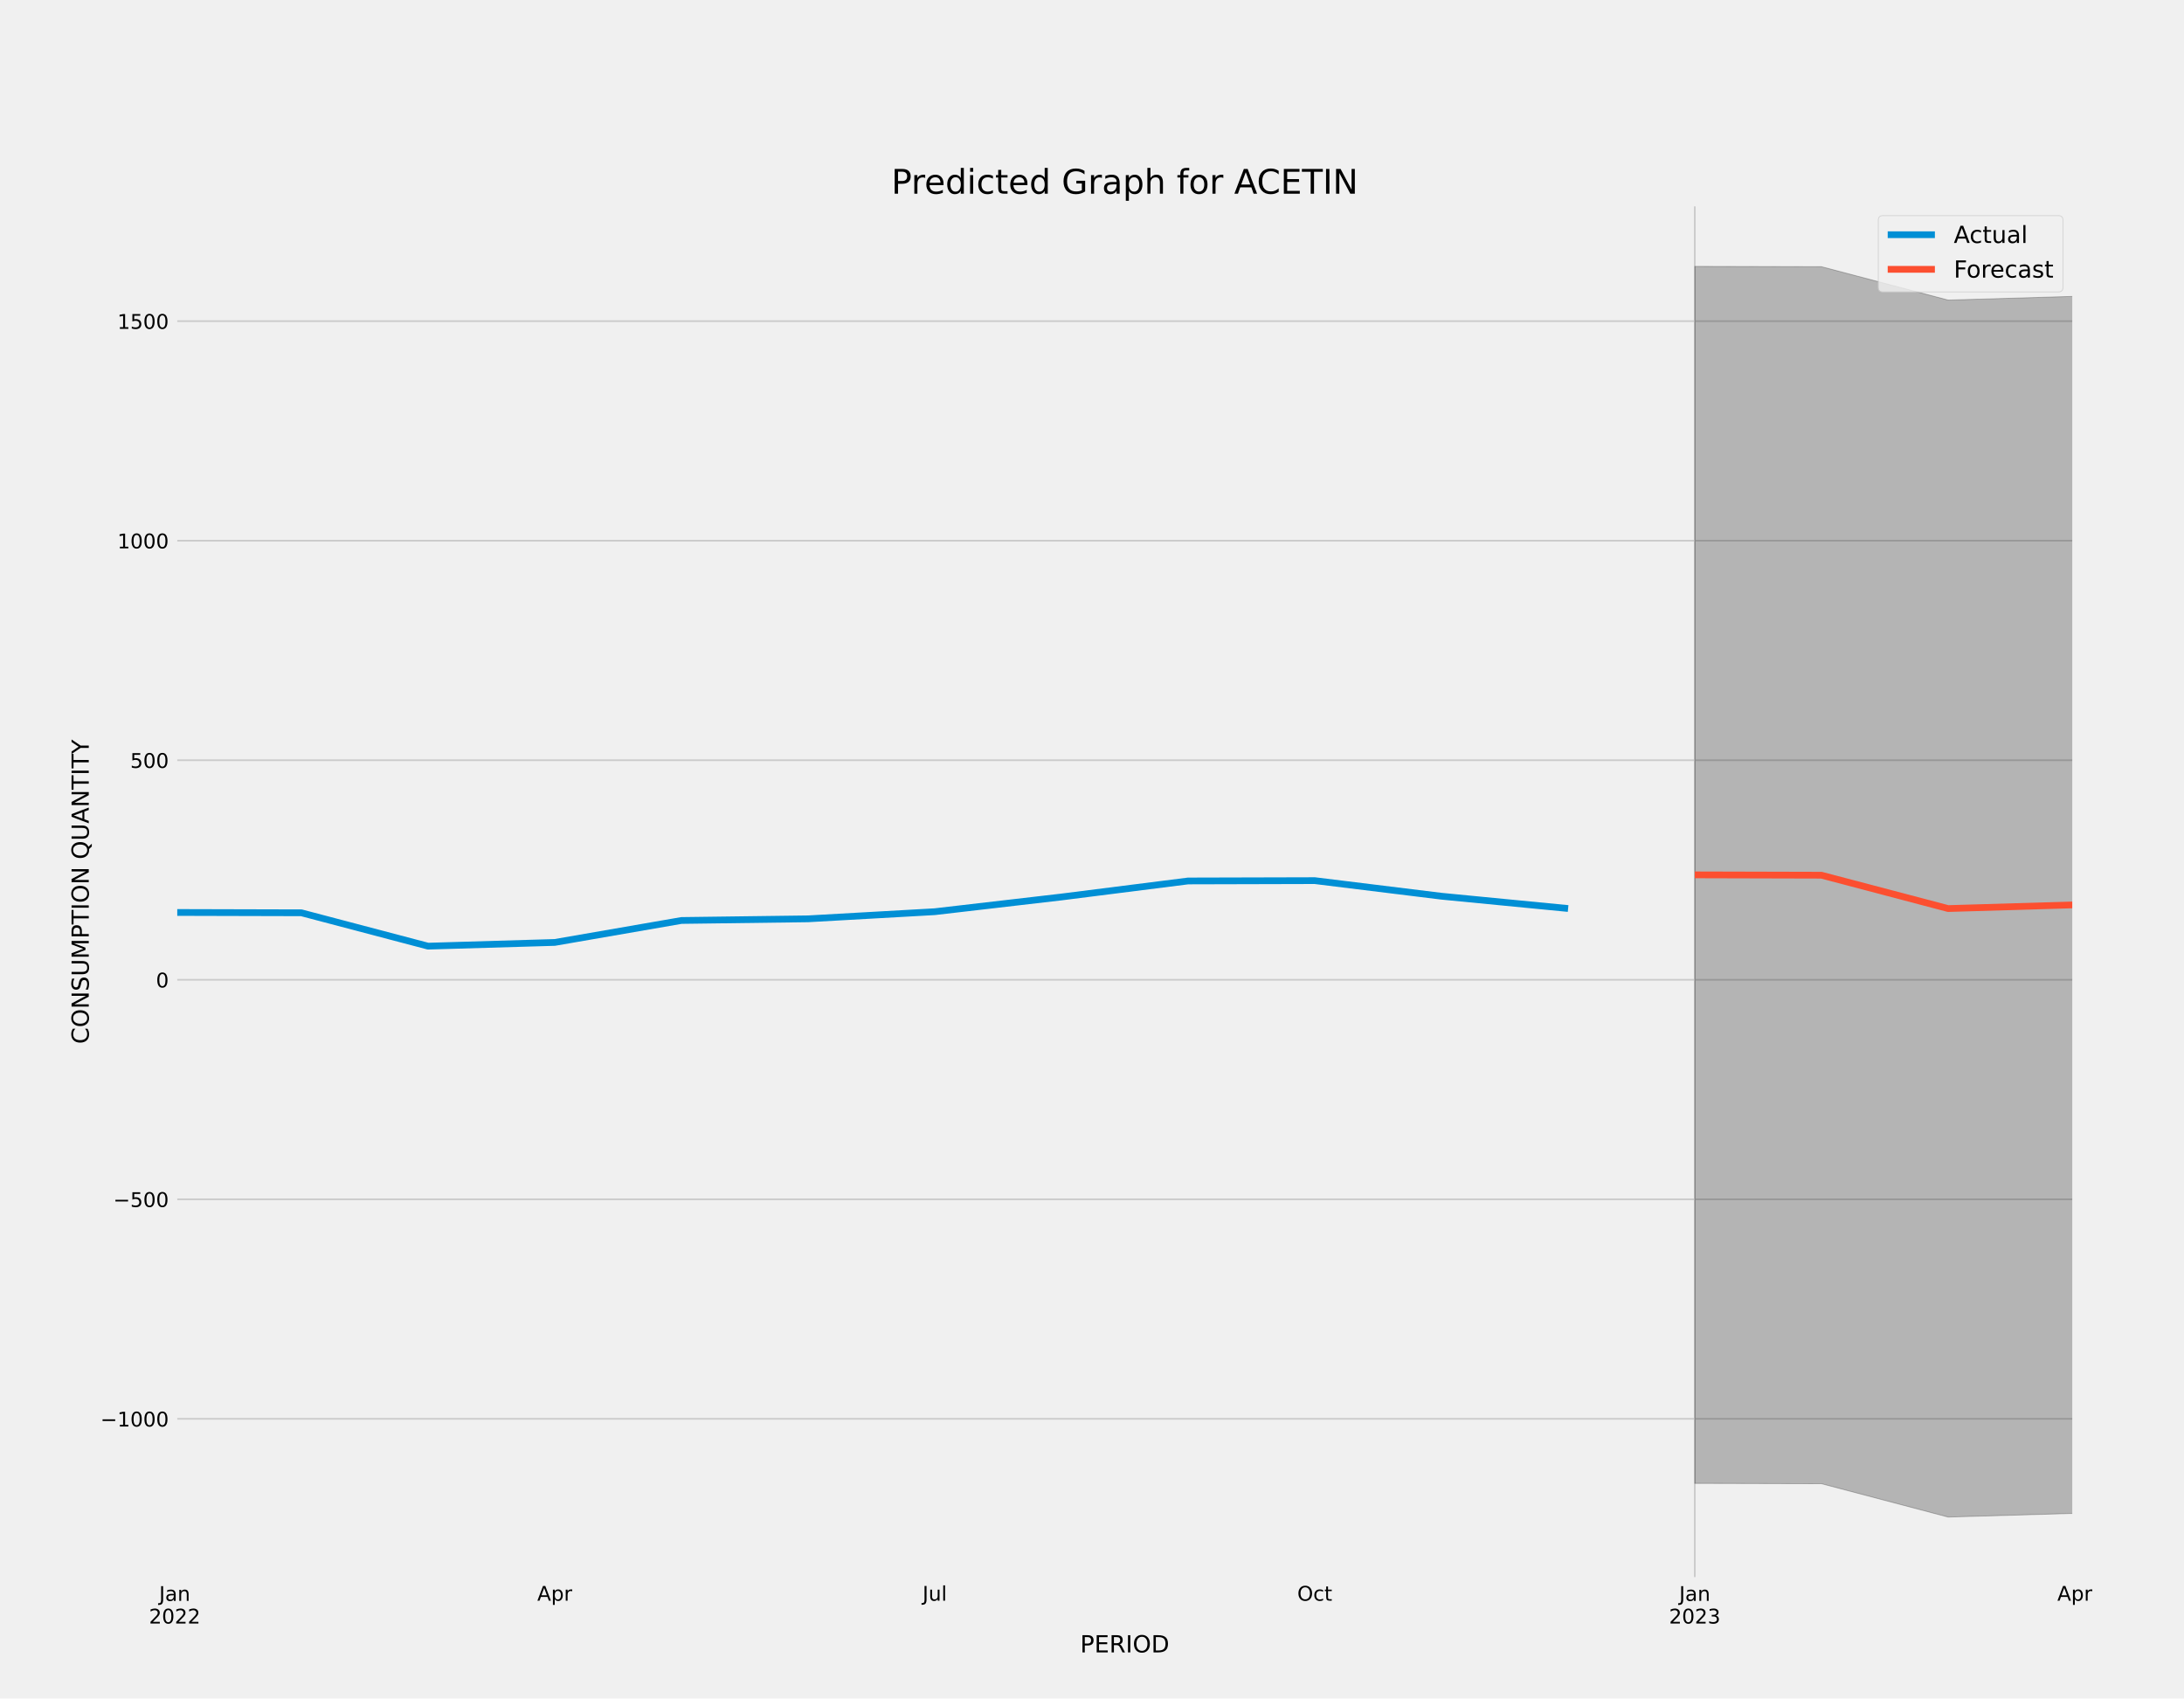
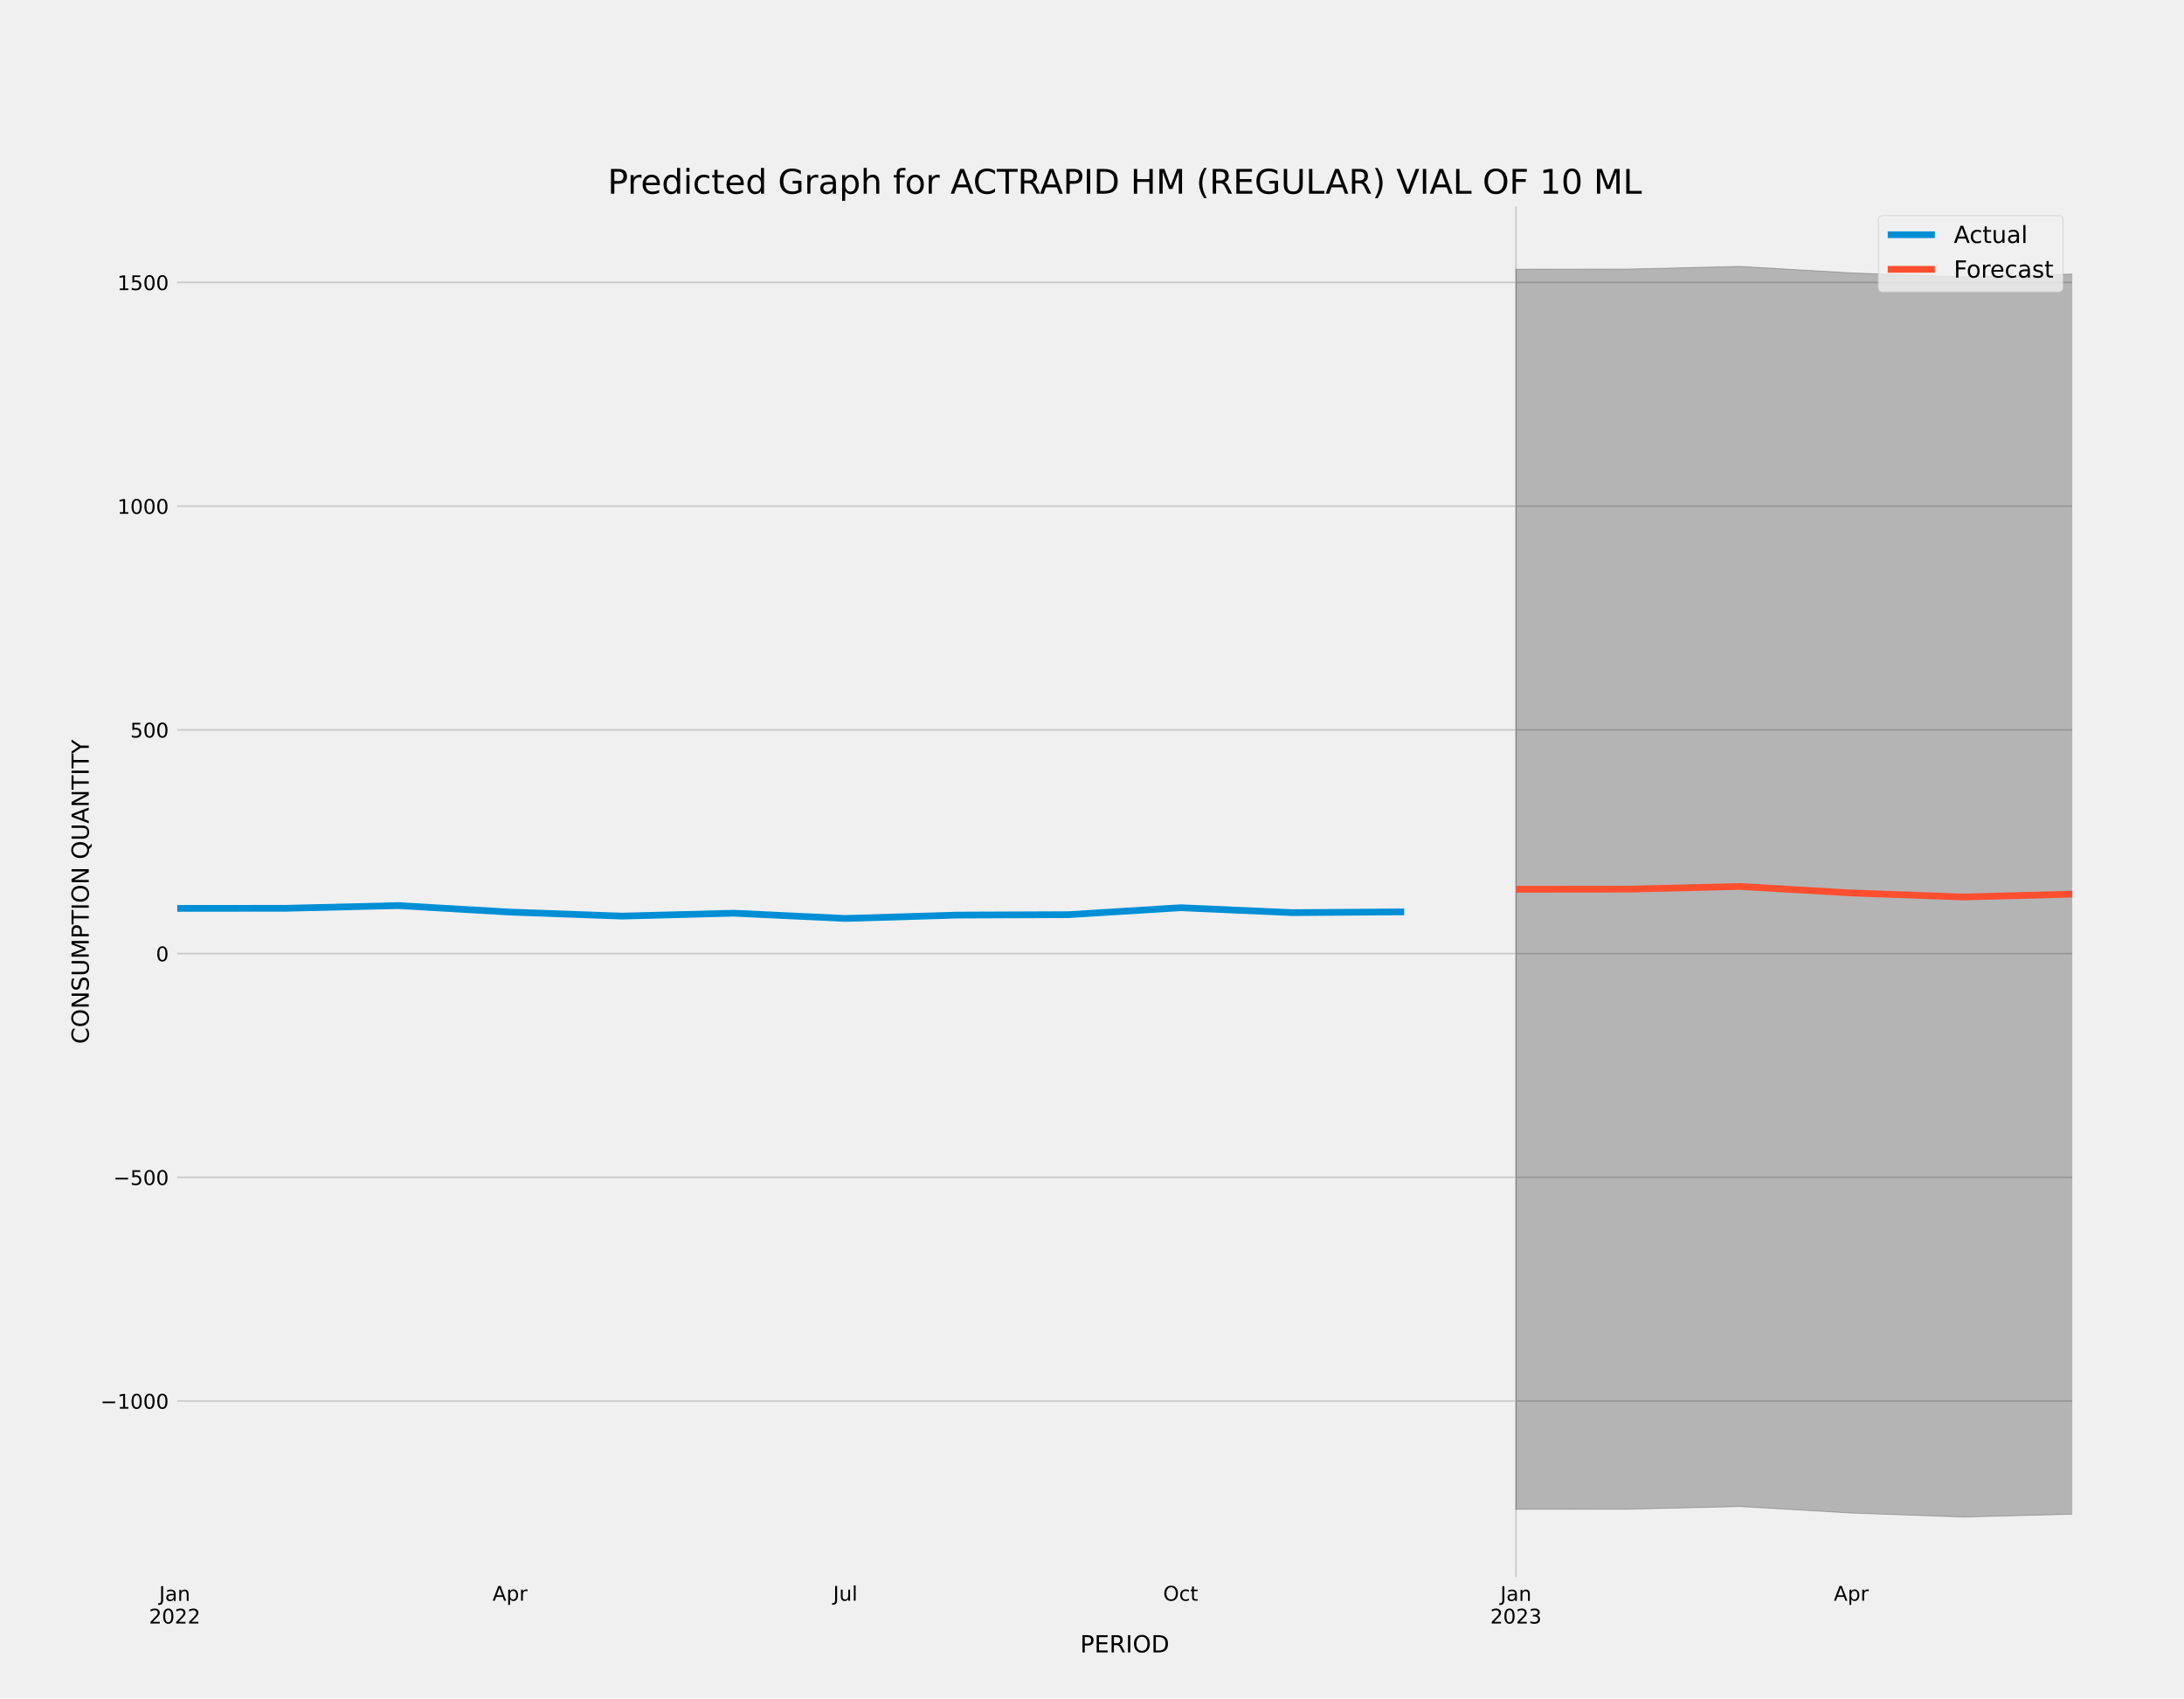
<svg xmlns="http://www.w3.org/2000/svg" xmlns:xlink="http://www.w3.org/1999/xlink" width="1296pt" height="1008pt" viewBox="0 0 1296 1008" version="1.1">
  <defs>
    <style type="text/css">*{stroke-linejoin: round; stroke-linecap: butt}</style>
  </defs>
  <g id="figure_1">
    <g id="patch_1">
      <path d="M 0 1008  L 1296 1008  L 1296 0  L 0 0  z " style="fill: #f0f0f0" />
    </g>
    <g id="axes_1">
      <g id="patch_2">
        <path d="M 103.68 937.44  L 1231.2 937.44  L 1231.2 120.96  L 103.68 120.96  z " style="fill: #f0f0f0" />
      </g>
      <g id="matplotlib.axis_1">
        <g id="xtick_1">
          <g id="line2d_1">
-             <path d="M 103.68 937.44  L 103.68 120.96  " clip-path="url(#p66e21b790c)" style="fill: none; stroke: #cbcbcb" />
+             <path d="M 103.68 937.44  L 103.68 120.96  " clip-path="url(#p075fcbd11f)" style="fill: none; stroke: #cbcbcb" />
          </g>
          <g id="line2d_2" />
          <g id="text_1">
            <g transform="translate(94.43063 950.0581) scale(0.12 -0.12)">
              <defs>
                <path id="DejaVuSans-4a" d="M 628 4666  L 1259 4666  L 1259 325  Q 1259 -519 939 -900  Q 619 -1281 -91 -1281  L -331 -1281  L -331 -750  L -134 -750  Q 284 -750 456 -515  Q 628 -281 628 325  L 628 4666  z " transform="scale(0.015625)" />
                <path id="DejaVuSans-61" d="M 2194 1759  Q 1497 1759 1228 1600  Q 959 1441 959 1056  Q 959 750 1161 570  Q 1363 391 1709 391  Q 2188 391 2477 730  Q 2766 1069 2766 1631  L 2766 1759  L 2194 1759  z M 3341 1997  L 3341 0  L 2766 0  L 2766 531  Q 2569 213 2275 61  Q 1981 -91 1556 -91  Q 1019 -91 701 211  Q 384 513 384 1019  Q 384 1609 779 1909  Q 1175 2209 1959 2209  L 2766 2209  L 2766 2266  Q 2766 2663 2505 2880  Q 2244 3097 1772 3097  Q 1472 3097 1187 3025  Q 903 2953 641 2809  L 641 3341  Q 956 3463 1253 3523  Q 1550 3584 1831 3584  Q 2591 3584 2966 3190  Q 3341 2797 3341 1997  z " transform="scale(0.015625)" />
                <path id="DejaVuSans-6e" d="M 3513 2113  L 3513 0  L 2938 0  L 2938 2094  Q 2938 2591 2744 2837  Q 2550 3084 2163 3084  Q 1697 3084 1428 2787  Q 1159 2491 1159 1978  L 1159 0  L 581 0  L 581 3500  L 1159 3500  L 1159 2956  Q 1366 3272 1645 3428  Q 1925 3584 2291 3584  Q 2894 3584 3203 3211  Q 3513 2838 3513 2113  z " transform="scale(0.015625)" />
              </defs>
              <use xlink:href="#DejaVuSans-4a" />
              <use xlink:href="#DejaVuSans-61" x="29.492" />
              <use xlink:href="#DejaVuSans-6e" x="90.771" />
            </g>
            <g transform="translate(88.41 963.4955) scale(0.12 -0.12)">
              <defs>
                <path id="DejaVuSans-32" d="M 1228 531  L 3431 531  L 3431 0  L 469 0  L 469 531  Q 828 903 1448 1529  Q 2069 2156 2228 2338  Q 2531 2678 2651 2914  Q 2772 3150 2772 3378  Q 2772 3750 2511 3984  Q 2250 4219 1831 4219  Q 1534 4219 1204 4116  Q 875 4013 500 3803  L 500 4441  Q 881 4594 1212 4672  Q 1544 4750 1819 4750  Q 2544 4750 2975 4387  Q 3406 4025 3406 3419  Q 3406 3131 3298 2873  Q 3191 2616 2906 2266  Q 2828 2175 2409 1742  Q 1991 1309 1228 531  z " transform="scale(0.015625)" />
                <path id="DejaVuSans-30" d="M 2034 4250  Q 1547 4250 1301 3770  Q 1056 3291 1056 2328  Q 1056 1369 1301 889  Q 1547 409 2034 409  Q 2525 409 2770 889  Q 3016 1369 3016 2328  Q 3016 3291 2770 3770  Q 2525 4250 2034 4250  z M 2034 4750  Q 2819 4750 3233 4129  Q 3647 3509 3647 2328  Q 3647 1150 3233 529  Q 2819 -91 2034 -91  Q 1250 -91 836 529  Q 422 1150 422 2328  Q 422 3509 836 4129  Q 1250 4750 2034 4750  z " transform="scale(0.015625)" />
              </defs>
              <use xlink:href="#DejaVuSans-32" />
              <use xlink:href="#DejaVuSans-30" x="63.623" />
              <use xlink:href="#DejaVuSans-32" x="127.246" />
              <use xlink:href="#DejaVuSans-32" x="190.869" />
            </g>
          </g>
        </g>
        <g id="xtick_2">
          <g id="line2d_3">
-             <path d="M 1005.696 937.44  L 1005.696 120.96  " clip-path="url(#p66e21b790c)" style="fill: none; stroke: #cbcbcb" />
+             <path d="M 899.576 937.44  L 899.576 120.96  " clip-path="url(#p075fcbd11f)" style="fill: none; stroke: #cbcbcb" />
          </g>
          <g id="line2d_4" />
          <g id="text_2">
-             <g transform="translate(996.4466 950.0581) scale(0.12 -0.12)">
+             <g transform="translate(890.3271 950.0581) scale(0.12 -0.12)">
              <use xlink:href="#DejaVuSans-4a" />
              <use xlink:href="#DejaVuSans-61" x="29.492" />
              <use xlink:href="#DejaVuSans-6e" x="90.771" />
            </g>
-             <g transform="translate(990.426 963.4955) scale(0.12 -0.12)">
+             <g transform="translate(884.3065 963.4955) scale(0.12 -0.12)">
              <defs>
                <path id="DejaVuSans-33" d="M 2597 2516  Q 3050 2419 3304 2112  Q 3559 1806 3559 1356  Q 3559 666 3084 287  Q 2609 -91 1734 -91  Q 1441 -91 1130 -33  Q 819 25 488 141  L 488 750  Q 750 597 1062 519  Q 1375 441 1716 441  Q 2309 441 2620 675  Q 2931 909 2931 1356  Q 2931 1769 2642 2001  Q 2353 2234 1838 2234  L 1294 2234  L 1294 2753  L 1863 2753  Q 2328 2753 2575 2939  Q 2822 3125 2822 3475  Q 2822 3834 2567 4026  Q 2313 4219 1838 4219  Q 1578 4219 1281 4162  Q 984 4106 628 3988  L 628 4550  Q 988 4650 1302 4700  Q 1616 4750 1894 4750  Q 2613 4750 3031 4423  Q 3450 4097 3450 3541  Q 3450 3153 3228 2886  Q 3006 2619 2597 2516  z " transform="scale(0.015625)" />
              </defs>
              <use xlink:href="#DejaVuSans-32" />
              <use xlink:href="#DejaVuSans-30" x="63.623" />
              <use xlink:href="#DejaVuSans-32" x="127.246" />
              <use xlink:href="#DejaVuSans-33" x="190.869" />
            </g>
          </g>
        </g>
        <g id="xtick_3">
          <g id="line2d_5" />
        </g>
        <g id="xtick_4">
          <g id="line2d_6" />
        </g>
        <g id="xtick_5">
          <g id="line2d_7" />
          <g id="text_3">
-             <g transform="translate(318.804 949.9581) scale(0.12 -0.12)">
+             <g transform="translate(292.2741 949.9581) scale(0.12 -0.12)">
              <defs>
                <path id="DejaVuSans-41" d="M 2188 4044  L 1331 1722  L 3047 1722  L 2188 4044  z M 1831 4666  L 2547 4666  L 4325 0  L 3669 0  L 3244 1197  L 1141 1197  L 716 0  L 50 0  L 1831 4666  z " transform="scale(0.015625)" />
                <path id="DejaVuSans-70" d="M 1159 525  L 1159 -1331  L 581 -1331  L 581 3500  L 1159 3500  L 1159 2969  Q 1341 3281 1617 3432  Q 1894 3584 2278 3584  Q 2916 3584 3314 3078  Q 3713 2572 3713 1747  Q 3713 922 3314 415  Q 2916 -91 2278 -91  Q 1894 -91 1617 61  Q 1341 213 1159 525  z M 3116 1747  Q 3116 2381 2855 2742  Q 2594 3103 2138 3103  Q 1681 3103 1420 2742  Q 1159 2381 1159 1747  Q 1159 1113 1420 752  Q 1681 391 2138 391  Q 2594 391 2855 752  Q 3116 1113 3116 1747  z " transform="scale(0.015625)" />
                <path id="DejaVuSans-72" d="M 2631 2963  Q 2534 3019 2420 3045  Q 2306 3072 2169 3072  Q 1681 3072 1420 2755  Q 1159 2438 1159 1844  L 1159 0  L 581 0  L 581 3500  L 1159 3500  L 1159 2956  Q 1341 3275 1631 3429  Q 1922 3584 2338 3584  Q 2397 3584 2469 3576  Q 2541 3569 2628 3553  L 2631 2963  z " transform="scale(0.015625)" />
              </defs>
              <use xlink:href="#DejaVuSans-41" />
              <use xlink:href="#DejaVuSans-70" x="68.408" />
              <use xlink:href="#DejaVuSans-72" x="131.885" />
            </g>
          </g>
        </g>
        <g id="xtick_6">
          <g id="line2d_8" />
        </g>
        <g id="xtick_7">
          <g id="line2d_9" />
        </g>
        <g id="xtick_8">
          <g id="line2d_10" />
          <g id="text_4">
-             <g transform="translate(547.4486 949.9581) scale(0.12 -0.12)">
+             <g transform="translate(494.3889 949.9581) scale(0.12 -0.12)">
              <defs>
                <path id="DejaVuSans-75" d="M 544 1381  L 544 3500  L 1119 3500  L 1119 1403  Q 1119 906 1312 657  Q 1506 409 1894 409  Q 2359 409 2629 706  Q 2900 1003 2900 1516  L 2900 3500  L 3475 3500  L 3475 0  L 2900 0  L 2900 538  Q 2691 219 2414 64  Q 2138 -91 1772 -91  Q 1169 -91 856 284  Q 544 659 544 1381  z M 1991 3584  L 1991 3584  z " transform="scale(0.015625)" />
                <path id="DejaVuSans-6c" d="M 603 4863  L 1178 4863  L 1178 0  L 603 0  L 603 4863  z " transform="scale(0.015625)" />
              </defs>
              <use xlink:href="#DejaVuSans-4a" />
              <use xlink:href="#DejaVuSans-75" x="29.492" />
              <use xlink:href="#DejaVuSans-6c" x="92.871" />
            </g>
          </g>
        </g>
        <g id="xtick_9">
          <g id="line2d_11" />
        </g>
        <g id="xtick_10">
          <g id="line2d_12" />
        </g>
        <g id="xtick_11">
          <g id="line2d_13" />
          <g id="text_5">
-             <g transform="translate(769.8176 949.9581) scale(0.12 -0.12)">
+             <g transform="translate(690.228 949.9581) scale(0.12 -0.12)">
              <defs>
                <path id="DejaVuSans-4f" d="M 2522 4238  Q 1834 4238 1429 3725  Q 1025 3213 1025 2328  Q 1025 1447 1429 934  Q 1834 422 2522 422  Q 3209 422 3611 934  Q 4013 1447 4013 2328  Q 4013 3213 3611 3725  Q 3209 4238 2522 4238  z M 2522 4750  Q 3503 4750 4090 4092  Q 4678 3434 4678 2328  Q 4678 1225 4090 567  Q 3503 -91 2522 -91  Q 1538 -91 948 565  Q 359 1222 359 2328  Q 359 3434 948 4092  Q 1538 4750 2522 4750  z " transform="scale(0.015625)" />
                <path id="DejaVuSans-63" d="M 3122 3366  L 3122 2828  Q 2878 2963 2633 3030  Q 2388 3097 2138 3097  Q 1578 3097 1268 2742  Q 959 2388 959 1747  Q 959 1106 1268 751  Q 1578 397 2138 397  Q 2388 397 2633 464  Q 2878 531 3122 666  L 3122 134  Q 2881 22 2623 -34  Q 2366 -91 2075 -91  Q 1284 -91 818 406  Q 353 903 353 1747  Q 353 2603 823 3093  Q 1294 3584 2113 3584  Q 2378 3584 2631 3529  Q 2884 3475 3122 3366  z " transform="scale(0.015625)" />
                <path id="DejaVuSans-74" d="M 1172 4494  L 1172 3500  L 2356 3500  L 2356 3053  L 1172 3053  L 1172 1153  Q 1172 725 1289 603  Q 1406 481 1766 481  L 2356 481  L 2356 0  L 1766 0  Q 1100 0 847 248  Q 594 497 594 1153  L 594 3053  L 172 3053  L 172 3500  L 594 3500  L 594 4494  L 1172 4494  z " transform="scale(0.015625)" />
              </defs>
              <use xlink:href="#DejaVuSans-4f" />
              <use xlink:href="#DejaVuSans-63" x="78.711" />
              <use xlink:href="#DejaVuSans-74" x="133.691" />
            </g>
          </g>
        </g>
        <g id="xtick_12">
          <g id="line2d_14" />
        </g>
        <g id="xtick_13">
          <g id="line2d_15" />
        </g>
        <g id="xtick_14">
          <g id="line2d_16" />
        </g>
        <g id="xtick_15">
          <g id="line2d_17" />
        </g>
        <g id="xtick_16">
          <g id="line2d_18" />
          <g id="text_6">
-             <g transform="translate(1220.82 949.9581) scale(0.12 -0.12)">
+             <g transform="translate(1088.171 949.9581) scale(0.12 -0.12)">
              <use xlink:href="#DejaVuSans-41" />
              <use xlink:href="#DejaVuSans-70" x="68.408" />
              <use xlink:href="#DejaVuSans-72" x="131.885" />
            </g>
          </g>
+         </g>
+         <g id="xtick_17">
+           <g id="line2d_19" />
+         </g>
+         <g id="xtick_18">
+           <g id="line2d_20" />
        </g>
        <g id="text_7">
          <g transform="translate(640.9669 980.6289) scale(0.14 -0.14)">
            <defs>
              <path id="DejaVuSans-50" d="M 1259 4147  L 1259 2394  L 2053 2394  Q 2494 2394 2734 2622  Q 2975 2850 2975 3272  Q 2975 3691 2734 3919  Q 2494 4147 2053 4147  L 1259 4147  z M 628 4666  L 2053 4666  Q 2838 4666 3239 4311  Q 3641 3956 3641 3272  Q 3641 2581 3239 2228  Q 2838 1875 2053 1875  L 1259 1875  L 1259 0  L 628 0  L 628 4666  z " transform="scale(0.015625)" />
              <path id="DejaVuSans-45" d="M 628 4666  L 3578 4666  L 3578 4134  L 1259 4134  L 1259 2753  L 3481 2753  L 3481 2222  L 1259 2222  L 1259 531  L 3634 531  L 3634 0  L 628 0  L 628 4666  z " transform="scale(0.015625)" />
              <path id="DejaVuSans-52" d="M 2841 2188  Q 3044 2119 3236 1894  Q 3428 1669 3622 1275  L 4263 0  L 3584 0  L 2988 1197  Q 2756 1666 2539 1819  Q 2322 1972 1947 1972  L 1259 1972  L 1259 0  L 628 0  L 628 4666  L 2053 4666  Q 2853 4666 3247 4331  Q 3641 3997 3641 3322  Q 3641 2881 3436 2590  Q 3231 2300 2841 2188  z M 1259 4147  L 1259 2491  L 2053 2491  Q 2509 2491 2742 2702  Q 2975 2913 2975 3322  Q 2975 3731 2742 3939  Q 2509 4147 2053 4147  L 1259 4147  z " transform="scale(0.015625)" />
              <path id="DejaVuSans-49" d="M 628 4666  L 1259 4666  L 1259 0  L 628 0  L 628 4666  z " transform="scale(0.015625)" />
              <path id="DejaVuSans-44" d="M 1259 4147  L 1259 519  L 2022 519  Q 2988 519 3436 956  Q 3884 1394 3884 2338  Q 3884 3275 3436 3711  Q 2988 4147 2022 4147  L 1259 4147  z M 628 4666  L 1925 4666  Q 3281 4666 3915 4102  Q 4550 3538 4550 2338  Q 4550 1131 3912 565  Q 3275 0 1925 0  L 628 0  L 628 4666  z " transform="scale(0.015625)" />
            </defs>
            <use xlink:href="#DejaVuSans-50" />
            <use xlink:href="#DejaVuSans-45" x="60.303" />
            <use xlink:href="#DejaVuSans-52" x="123.486" />
            <use xlink:href="#DejaVuSans-49" x="192.969" />
            <use xlink:href="#DejaVuSans-4f" x="222.461" />
            <use xlink:href="#DejaVuSans-44" x="301.172" />
          </g>
        </g>
      </g>
      <g id="matplotlib.axis_2">
        <g id="ytick_1">
-           <g id="line2d_19">
-             <path d="M 103.68 842.016  L 1231.2 842.016  " clip-path="url(#p66e21b790c)" style="fill: none; stroke: #cbcbcb" />
-           </g>
-           <g id="line2d_20" />
+           <g id="line2d_21">
+             <path d="M 103.68 831.445  L 1231.2 831.445  " clip-path="url(#p075fcbd11f)" style="fill: none; stroke: #cbcbcb" />
+           </g>
+           <g id="line2d_22" />
          <g id="text_8">
-             <g transform="translate(59.58438 846.5748) scale(0.12 -0.12)">
+             <g transform="translate(59.58438 836.0037) scale(0.12 -0.12)">
              <defs>
                <path id="DejaVuSans-2212" d="M 678 2272  L 4684 2272  L 4684 1741  L 678 1741  L 678 2272  z " transform="scale(0.015625)" />
                <path id="DejaVuSans-31" d="M 794 531  L 1825 531  L 1825 4091  L 703 3866  L 703 4441  L 1819 4666  L 2450 4666  L 2450 531  L 3481 531  L 3481 0  L 794 0  L 794 531  z " transform="scale(0.015625)" />
              </defs>
              <use xlink:href="#DejaVuSans-2212" />
              <use xlink:href="#DejaVuSans-31" x="83.789" />
              <use xlink:href="#DejaVuSans-30" x="147.412" />
              <use xlink:href="#DejaVuSans-30" x="211.035" />
              <use xlink:href="#DejaVuSans-30" x="274.658" />
            </g>
          </g>
        </g>
        <g id="ytick_2">
-           <g id="line2d_21">
-             <path d="M 103.68 711.73  L 1231.2 711.73  " clip-path="url(#p66e21b790c)" style="fill: none; stroke: #cbcbcb" />
-           </g>
-           <g id="line2d_22" />
+           <g id="line2d_23">
+             <path d="M 103.68 698.677  L 1231.2 698.677  " clip-path="url(#p075fcbd11f)" style="fill: none; stroke: #cbcbcb" />
+           </g>
+           <g id="line2d_24" />
          <g id="text_9">
-             <g transform="translate(67.21937 716.289) scale(0.12 -0.12)">
+             <g transform="translate(67.21937 703.2363) scale(0.12 -0.12)">
              <defs>
                <path id="DejaVuSans-35" d="M 691 4666  L 3169 4666  L 3169 4134  L 1269 4134  L 1269 2991  Q 1406 3038 1543 3061  Q 1681 3084 1819 3084  Q 2600 3084 3056 2656  Q 3513 2228 3513 1497  Q 3513 744 3044 326  Q 2575 -91 1722 -91  Q 1428 -91 1123 -41  Q 819 9 494 109  L 494 744  Q 775 591 1075 516  Q 1375 441 1709 441  Q 2250 441 2565 725  Q 2881 1009 2881 1497  Q 2881 1984 2565 2268  Q 2250 2553 1709 2553  Q 1456 2553 1204 2497  Q 953 2441 691 2322  L 691 4666  z " transform="scale(0.015625)" />
              </defs>
              <use xlink:href="#DejaVuSans-2212" />
              <use xlink:href="#DejaVuSans-35" x="83.789" />
              <use xlink:href="#DejaVuSans-30" x="147.412" />
              <use xlink:href="#DejaVuSans-30" x="211.035" />
            </g>
          </g>
        </g>
        <g id="ytick_3">
-           <g id="line2d_23">
-             <path d="M 103.68 581.444  L 1231.2 581.444  " clip-path="url(#p66e21b790c)" style="fill: none; stroke: #cbcbcb" />
-           </g>
-           <g id="line2d_24" />
+           <g id="line2d_25">
+             <path d="M 103.68 565.91  L 1231.2 565.91  " clip-path="url(#p075fcbd11f)" style="fill: none; stroke: #cbcbcb" />
+           </g>
+           <g id="line2d_26" />
          <g id="text_10">
-             <g transform="translate(92.545 586.0033) scale(0.12 -0.12)">
+             <g transform="translate(92.545 570.4689) scale(0.12 -0.12)">
              <use xlink:href="#DejaVuSans-30" />
            </g>
          </g>
        </g>
        <g id="ytick_4">
-           <g id="line2d_25">
-             <path d="M 103.68 451.158  L 1231.2 451.158  " clip-path="url(#p66e21b790c)" style="fill: none; stroke: #cbcbcb" />
-           </g>
-           <g id="line2d_26" />
+           <g id="line2d_27">
+             <path d="M 103.68 433.142  L 1231.2 433.142  " clip-path="url(#p075fcbd11f)" style="fill: none; stroke: #cbcbcb" />
+           </g>
+           <g id="line2d_28" />
          <g id="text_11">
-             <g transform="translate(77.275 455.7175) scale(0.12 -0.12)">
+             <g transform="translate(77.275 437.7015) scale(0.12 -0.12)">
              <use xlink:href="#DejaVuSans-35" />
              <use xlink:href="#DejaVuSans-30" x="63.623" />
              <use xlink:href="#DejaVuSans-30" x="127.246" />
            </g>
          </g>
        </g>
        <g id="ytick_5">
-           <g id="line2d_27">
-             <path d="M 103.68 320.873  L 1231.2 320.873  " clip-path="url(#p66e21b790c)" style="fill: none; stroke: #cbcbcb" />
-           </g>
-           <g id="line2d_28" />
+           <g id="line2d_29">
+             <path d="M 103.68 300.375  L 1231.2 300.375  " clip-path="url(#p075fcbd11f)" style="fill: none; stroke: #cbcbcb" />
+           </g>
+           <g id="line2d_30" />
          <g id="text_12">
-             <g transform="translate(69.64 325.4318) scale(0.12 -0.12)">
+             <g transform="translate(69.64 304.9341) scale(0.12 -0.12)">
              <use xlink:href="#DejaVuSans-31" />
              <use xlink:href="#DejaVuSans-30" x="63.623" />
              <use xlink:href="#DejaVuSans-30" x="127.246" />
              <use xlink:href="#DejaVuSans-30" x="190.869" />
            </g>
          </g>
        </g>
        <g id="ytick_6">
-           <g id="line2d_29">
-             <path d="M 103.68 190.587  L 1231.2 190.587  " clip-path="url(#p66e21b790c)" style="fill: none; stroke: #cbcbcb" />
-           </g>
-           <g id="line2d_30" />
+           <g id="line2d_31">
+             <path d="M 103.68 167.608  L 1231.2 167.608  " clip-path="url(#p075fcbd11f)" style="fill: none; stroke: #cbcbcb" />
+           </g>
+           <g id="line2d_32" />
          <g id="text_13">
-             <g transform="translate(69.64 195.1461) scale(0.12 -0.12)">
+             <g transform="translate(69.64 172.1667) scale(0.12 -0.12)">
              <use xlink:href="#DejaVuSans-31" />
              <use xlink:href="#DejaVuSans-35" x="63.623" />
              <use xlink:href="#DejaVuSans-30" x="127.246" />
              <use xlink:href="#DejaVuSans-30" x="190.869" />
            </g>
          </g>
        </g>
        <g id="text_14">
          <g transform="translate(52.67281 619.5252) rotate(-90) scale(0.14 -0.14)">
            <defs>
              <path id="DejaVuSans-43" d="M 4122 4306  L 4122 3641  Q 3803 3938 3442 4084  Q 3081 4231 2675 4231  Q 1875 4231 1450 3742  Q 1025 3253 1025 2328  Q 1025 1406 1450 917  Q 1875 428 2675 428  Q 3081 428 3442 575  Q 3803 722 4122 1019  L 4122 359  Q 3791 134 3420 21  Q 3050 -91 2638 -91  Q 1578 -91 968 557  Q 359 1206 359 2328  Q 359 3453 968 4101  Q 1578 4750 2638 4750  Q 3056 4750 3426 4639  Q 3797 4528 4122 4306  z " transform="scale(0.015625)" />
              <path id="DejaVuSans-4e" d="M 628 4666  L 1478 4666  L 3547 763  L 3547 4666  L 4159 4666  L 4159 0  L 3309 0  L 1241 3903  L 1241 0  L 628 0  L 628 4666  z " transform="scale(0.015625)" />
              <path id="DejaVuSans-53" d="M 3425 4513  L 3425 3897  Q 3066 4069 2747 4153  Q 2428 4238 2131 4238  Q 1616 4238 1336 4038  Q 1056 3838 1056 3469  Q 1056 3159 1242 3001  Q 1428 2844 1947 2747  L 2328 2669  Q 3034 2534 3370 2195  Q 3706 1856 3706 1288  Q 3706 609 3251 259  Q 2797 -91 1919 -91  Q 1588 -91 1214 -16  Q 841 59 441 206  L 441 856  Q 825 641 1194 531  Q 1563 422 1919 422  Q 2459 422 2753 634  Q 3047 847 3047 1241  Q 3047 1584 2836 1778  Q 2625 1972 2144 2069  L 1759 2144  Q 1053 2284 737 2584  Q 422 2884 422 3419  Q 422 4038 858 4394  Q 1294 4750 2059 4750  Q 2388 4750 2728 4690  Q 3069 4631 3425 4513  z " transform="scale(0.015625)" />
              <path id="DejaVuSans-55" d="M 556 4666  L 1191 4666  L 1191 1831  Q 1191 1081 1462 751  Q 1734 422 2344 422  Q 2950 422 3222 751  Q 3494 1081 3494 1831  L 3494 4666  L 4128 4666  L 4128 1753  Q 4128 841 3676 375  Q 3225 -91 2344 -91  Q 1459 -91 1007 375  Q 556 841 556 1753  L 556 4666  z " transform="scale(0.015625)" />
              <path id="DejaVuSans-4d" d="M 628 4666  L 1569 4666  L 2759 1491  L 3956 4666  L 4897 4666  L 4897 0  L 4281 0  L 4281 4097  L 3078 897  L 2444 897  L 1241 4097  L 1241 0  L 628 0  L 628 4666  z " transform="scale(0.015625)" />
              <path id="DejaVuSans-54" d="M -19 4666  L 3928 4666  L 3928 4134  L 2272 4134  L 2272 0  L 1638 0  L 1638 4134  L -19 4134  L -19 4666  z " transform="scale(0.015625)" />
              <path id="DejaVuSans-20" transform="scale(0.015625)" />
              <path id="DejaVuSans-51" d="M 2522 4238  Q 1834 4238 1429 3725  Q 1025 3213 1025 2328  Q 1025 1447 1429 934  Q 1834 422 2522 422  Q 3209 422 3611 934  Q 4013 1447 4013 2328  Q 4013 3213 3611 3725  Q 3209 4238 2522 4238  z M 3406 84  L 4238 -825  L 3475 -825  L 2784 -78  Q 2681 -84 2626 -87  Q 2572 -91 2522 -91  Q 1538 -91 948 567  Q 359 1225 359 2328  Q 359 3434 948 4092  Q 1538 4750 2522 4750  Q 3503 4750 4090 4092  Q 4678 3434 4678 2328  Q 4678 1516 4351 937  Q 4025 359 3406 84  z " transform="scale(0.015625)" />
              <path id="DejaVuSans-59" d="M -13 4666  L 666 4666  L 1959 2747  L 3244 4666  L 3922 4666  L 2272 2222  L 2272 0  L 1638 0  L 1638 2222  L -13 4666  z " transform="scale(0.015625)" />
            </defs>
            <use xlink:href="#DejaVuSans-43" />
            <use xlink:href="#DejaVuSans-4f" x="69.824" />
            <use xlink:href="#DejaVuSans-4e" x="148.535" />
            <use xlink:href="#DejaVuSans-53" x="223.34" />
            <use xlink:href="#DejaVuSans-55" x="286.816" />
            <use xlink:href="#DejaVuSans-4d" x="360.01" />
            <use xlink:href="#DejaVuSans-50" x="446.289" />
            <use xlink:href="#DejaVuSans-54" x="506.592" />
            <use xlink:href="#DejaVuSans-49" x="567.676" />
            <use xlink:href="#DejaVuSans-4f" x="597.168" />
            <use xlink:href="#DejaVuSans-4e" x="675.879" />
            <use xlink:href="#DejaVuSans-20" x="750.684" />
            <use xlink:href="#DejaVuSans-51" x="782.471" />
            <use xlink:href="#DejaVuSans-55" x="861.182" />
            <use xlink:href="#DejaVuSans-41" x="934.375" />
            <use xlink:href="#DejaVuSans-4e" x="1002.783" />
            <use xlink:href="#DejaVuSans-54" x="1077.588" />
            <use xlink:href="#DejaVuSans-49" x="1138.672" />
            <use xlink:href="#DejaVuSans-54" x="1168.164" />
            <use xlink:href="#DejaVuSans-59" x="1229.248" />
          </g>
        </g>
      </g>
      <g id="PolyCollection_1">
        <defs>
-           <path id="madf303bc22" d="M 1005.696 -849.927  L 1005.696 -127.672  L 1080.864 -127.477  L 1156.032 -107.673  L 1231.2 -109.887  L 1231.2 -832.144  L 1231.2 -832.144  L 1156.032 -829.929  L 1080.864 -849.732  L 1005.696 -849.927  z " style="stroke: #000000; stroke-opacity: 0.25; stroke-width: 0.5" />
+           <path id="m7a771b74af" d="M 899.576 -848.267  L 899.576 -112.255  L 965.901 -112.321  L 1032.226 -113.914  L 1098.551 -110.063  L 1164.875 -107.673  L 1231.2 -109.398  L 1231.2 -845.414  L 1231.2 -845.414  L 1164.875 -843.688  L 1098.551 -846.077  L 1032.226 -849.927  L 965.901 -848.334  L 899.576 -848.267  z " style="stroke: #000000; stroke-opacity: 0.25; stroke-width: 0.5" />
        </defs>
-         <g clip-path="url(#p66e21b790c)">
-           <use xlink:href="#madf303bc22" x="0" y="1008" style="fill-opacity: 0.25; stroke: #000000; stroke-opacity: 0.25; stroke-width: 0.5" />
-         </g>
-       </g>
-       <g id="line2d_31">
-         <path d="M 103.68 541.512  L 178.848 541.707  L 254.016 561.511  L 329.184 559.296  L 404.352 546.267  L 479.52 545.29  L 554.688 541.056  L 629.856 532.327  L 705.024 522.816  L 780.192 522.62  L 855.36 531.871  L 930.528 539.167  " clip-path="url(#p66e21b790c)" style="fill: none; stroke: #008fd5; stroke-width: 4" />
-       </g>
-       <g id="line2d_32">
-         <path d="M 1005.696 519.2  L 1080.864 519.396  L 1156.032 539.199  L 1231.2 536.984  " clip-path="url(#p66e21b790c)" style="fill: none; stroke: #fc4f30; stroke-width: 4" />
+         <g clip-path="url(#p075fcbd11f)">
+           <use xlink:href="#m7a771b74af" x="0" y="1008" style="fill-opacity: 0.25; stroke: #000000; stroke-opacity: 0.25; stroke-width: 0.5" />
+         </g>
+       </g>
+       <g id="line2d_33">
+         <path d="M 103.68 539.091  L 170.005 539.024  L 236.329 537.431  L 302.654 541.281  L 368.979 543.671  L 435.304 541.945  L 501.628 545.065  L 567.953 543.074  L 634.278 542.808  L 700.602 538.693  L 766.927 541.613  L 833.252 541.149  " clip-path="url(#p075fcbd11f)" style="fill: none; stroke: #008fd5; stroke-width: 4" />
+       </g>
+       <g id="line2d_34">
+         <path d="M 899.576 527.739  L 965.901 527.673  L 1032.226 526.08  L 1098.551 529.93  L 1164.875 532.32  L 1231.2 530.594  " clip-path="url(#p075fcbd11f)" style="fill: none; stroke: #fc4f30; stroke-width: 4" />
      </g>
      <g id="patch_3">
        <path d="M 103.68 937.44  L 103.68 120.96  " style="fill: none; stroke: #f0f0f0; stroke-width: 3; stroke-linejoin: miter; stroke-linecap: square" />
      </g>
      <g id="patch_4">
        <path d="M 1231.2 937.44  L 1231.2 120.96  " style="fill: none; stroke: #f0f0f0; stroke-width: 3; stroke-linejoin: miter; stroke-linecap: square" />
      </g>
      <g id="patch_5">
        <path d="M 103.68 937.44  L 1231.2 937.44  " style="fill: none; stroke: #f0f0f0; stroke-width: 3; stroke-linejoin: miter; stroke-linecap: square" />
      </g>
      <g id="patch_6">
        <path d="M 103.68 120.96  L 1231.2 120.96  " style="fill: none; stroke: #f0f0f0; stroke-width: 3; stroke-linejoin: miter; stroke-linecap: square" />
      </g>
      <g id="text_15">
-         <g transform="translate(528.9361 114.96) scale(0.2016 -0.2016)">
+         <g transform="translate(360.589 114.96) scale(0.2016 -0.2016)">
          <defs>
            <path id="DejaVuSans-65" d="M 3597 1894  L 3597 1613  L 953 1613  Q 991 1019 1311 708  Q 1631 397 2203 397  Q 2534 397 2845 478  Q 3156 559 3463 722  L 3463 178  Q 3153 47 2828 -22  Q 2503 -91 2169 -91  Q 1331 -91 842 396  Q 353 884 353 1716  Q 353 2575 817 3079  Q 1281 3584 2069 3584  Q 2775 3584 3186 3129  Q 3597 2675 3597 1894  z M 3022 2063  Q 3016 2534 2758 2815  Q 2500 3097 2075 3097  Q 1594 3097 1305 2825  Q 1016 2553 972 2059  L 3022 2063  z " transform="scale(0.015625)" />
            <path id="DejaVuSans-64" d="M 2906 2969  L 2906 4863  L 3481 4863  L 3481 0  L 2906 0  L 2906 525  Q 2725 213 2448 61  Q 2172 -91 1784 -91  Q 1150 -91 751 415  Q 353 922 353 1747  Q 353 2572 751 3078  Q 1150 3584 1784 3584  Q 2172 3584 2448 3432  Q 2725 3281 2906 2969  z M 947 1747  Q 947 1113 1208 752  Q 1469 391 1925 391  Q 2381 391 2643 752  Q 2906 1113 2906 1747  Q 2906 2381 2643 2742  Q 2381 3103 1925 3103  Q 1469 3103 1208 2742  Q 947 2381 947 1747  z " transform="scale(0.015625)" />
            <path id="DejaVuSans-69" d="M 603 3500  L 1178 3500  L 1178 0  L 603 0  L 603 3500  z M 603 4863  L 1178 4863  L 1178 4134  L 603 4134  L 603 4863  z " transform="scale(0.015625)" />
            <path id="DejaVuSans-47" d="M 3809 666  L 3809 1919  L 2778 1919  L 2778 2438  L 4434 2438  L 4434 434  Q 4069 175 3628 42  Q 3188 -91 2688 -91  Q 1594 -91 976 548  Q 359 1188 359 2328  Q 359 3472 976 4111  Q 1594 4750 2688 4750  Q 3144 4750 3555 4637  Q 3966 4525 4313 4306  L 4313 3634  Q 3963 3931 3569 4081  Q 3175 4231 2741 4231  Q 1884 4231 1454 3753  Q 1025 3275 1025 2328  Q 1025 1384 1454 906  Q 1884 428 2741 428  Q 3075 428 3337 486  Q 3600 544 3809 666  z " transform="scale(0.015625)" />
            <path id="DejaVuSans-68" d="M 3513 2113  L 3513 0  L 2938 0  L 2938 2094  Q 2938 2591 2744 2837  Q 2550 3084 2163 3084  Q 1697 3084 1428 2787  Q 1159 2491 1159 1978  L 1159 0  L 581 0  L 581 4863  L 1159 4863  L 1159 2956  Q 1366 3272 1645 3428  Q 1925 3584 2291 3584  Q 2894 3584 3203 3211  Q 3513 2838 3513 2113  z " transform="scale(0.015625)" />
            <path id="DejaVuSans-66" d="M 2375 4863  L 2375 4384  L 1825 4384  Q 1516 4384 1395 4259  Q 1275 4134 1275 3809  L 1275 3500  L 2222 3500  L 2222 3053  L 1275 3053  L 1275 0  L 697 0  L 697 3053  L 147 3053  L 147 3500  L 697 3500  L 697 3744  Q 697 4328 969 4595  Q 1241 4863 1831 4863  L 2375 4863  z " transform="scale(0.015625)" />
            <path id="DejaVuSans-6f" d="M 1959 3097  Q 1497 3097 1228 2736  Q 959 2375 959 1747  Q 959 1119 1226 758  Q 1494 397 1959 397  Q 2419 397 2687 759  Q 2956 1122 2956 1747  Q 2956 2369 2687 2733  Q 2419 3097 1959 3097  z M 1959 3584  Q 2709 3584 3137 3096  Q 3566 2609 3566 1747  Q 3566 888 3137 398  Q 2709 -91 1959 -91  Q 1206 -91 779 398  Q 353 888 353 1747  Q 353 2609 779 3096  Q 1206 3584 1959 3584  z " transform="scale(0.015625)" />
+             <path id="DejaVuSans-48" d="M 628 4666  L 1259 4666  L 1259 2753  L 3553 2753  L 3553 4666  L 4184 4666  L 4184 0  L 3553 0  L 3553 2222  L 1259 2222  L 1259 0  L 628 0  L 628 4666  z " transform="scale(0.015625)" />
+             <path id="DejaVuSans-28" d="M 1984 4856  Q 1566 4138 1362 3434  Q 1159 2731 1159 2009  Q 1159 1288 1364 580  Q 1569 -128 1984 -844  L 1484 -844  Q 1016 -109 783 600  Q 550 1309 550 2009  Q 550 2706 781 3412  Q 1013 4119 1484 4856  L 1984 4856  z " transform="scale(0.015625)" />
+             <path id="DejaVuSans-4c" d="M 628 4666  L 1259 4666  L 1259 531  L 3531 531  L 3531 0  L 628 0  L 628 4666  z " transform="scale(0.015625)" />
+             <path id="DejaVuSans-29" d="M 513 4856  L 1013 4856  Q 1481 4119 1714 3412  Q 1947 2706 1947 2009  Q 1947 1309 1714 600  Q 1481 -109 1013 -844  L 513 -844  Q 928 -128 1133 580  Q 1338 1288 1338 2009  Q 1338 2731 1133 3434  Q 928 4138 513 4856  z " transform="scale(0.015625)" />
+             <path id="DejaVuSans-56" d="M 1831 0  L 50 4666  L 709 4666  L 2188 738  L 3669 4666  L 4325 4666  L 2547 0  L 1831 0  z " transform="scale(0.015625)" />
+             <path id="DejaVuSans-46" d="M 628 4666  L 3309 4666  L 3309 4134  L 1259 4134  L 1259 2759  L 3109 2759  L 3109 2228  L 1259 2228  L 1259 0  L 628 0  L 628 4666  z " transform="scale(0.015625)" />
          </defs>
          <use xlink:href="#DejaVuSans-50" />
          <use xlink:href="#DejaVuSans-72" x="58.553" />
          <use xlink:href="#DejaVuSans-65" x="97.416" />
          <use xlink:href="#DejaVuSans-64" x="158.939" />
          <use xlink:href="#DejaVuSans-69" x="222.416" />
          <use xlink:href="#DejaVuSans-63" x="250.199" />
          <use xlink:href="#DejaVuSans-74" x="305.18" />
          <use xlink:href="#DejaVuSans-65" x="344.389" />
          <use xlink:href="#DejaVuSans-64" x="405.912" />
          <use xlink:href="#DejaVuSans-20" x="469.389" />
          <use xlink:href="#DejaVuSans-47" x="501.176" />
          <use xlink:href="#DejaVuSans-72" x="578.666" />
          <use xlink:href="#DejaVuSans-61" x="619.779" />
          <use xlink:href="#DejaVuSans-70" x="681.059" />
          <use xlink:href="#DejaVuSans-68" x="744.535" />
          <use xlink:href="#DejaVuSans-20" x="807.914" />
          <use xlink:href="#DejaVuSans-66" x="839.701" />
          <use xlink:href="#DejaVuSans-6f" x="874.906" />
          <use xlink:href="#DejaVuSans-72" x="936.088" />
          <use xlink:href="#DejaVuSans-20" x="977.201" />
          <use xlink:href="#DejaVuSans-41" x="1008.988" />
          <use xlink:href="#DejaVuSans-43" x="1075.646" />
-           <use xlink:href="#DejaVuSans-45" x="1145.471" />
-           <use xlink:href="#DejaVuSans-54" x="1208.654" />
-           <use xlink:href="#DejaVuSans-49" x="1269.738" />
-           <use xlink:href="#DejaVuSans-4e" x="1299.23" />
+           <use xlink:href="#DejaVuSans-54" x="1145.471" />
+           <use xlink:href="#DejaVuSans-52" x="1206.555" />
+           <use xlink:href="#DejaVuSans-41" x="1272.037" />
+           <use xlink:href="#DejaVuSans-50" x="1340.445" />
+           <use xlink:href="#DejaVuSans-49" x="1400.748" />
+           <use xlink:href="#DejaVuSans-44" x="1430.24" />
+           <use xlink:href="#DejaVuSans-20" x="1507.242" />
+           <use xlink:href="#DejaVuSans-48" x="1539.029" />
+           <use xlink:href="#DejaVuSans-4d" x="1614.225" />
+           <use xlink:href="#DejaVuSans-20" x="1700.504" />
+           <use xlink:href="#DejaVuSans-28" x="1732.291" />
+           <use xlink:href="#DejaVuSans-52" x="1771.305" />
+           <use xlink:href="#DejaVuSans-45" x="1840.787" />
+           <use xlink:href="#DejaVuSans-47" x="1903.971" />
+           <use xlink:href="#DejaVuSans-55" x="1981.461" />
+           <use xlink:href="#DejaVuSans-4c" x="2054.654" />
+           <use xlink:href="#DejaVuSans-41" x="2112.617" />
+           <use xlink:href="#DejaVuSans-52" x="2181.025" />
+           <use xlink:href="#DejaVuSans-29" x="2250.508" />
+           <use xlink:href="#DejaVuSans-20" x="2289.521" />
+           <use xlink:href="#DejaVuSans-56" x="2321.309" />
+           <use xlink:href="#DejaVuSans-49" x="2389.717" />
+           <use xlink:href="#DejaVuSans-41" x="2419.209" />
+           <use xlink:href="#DejaVuSans-4c" x="2487.617" />
+           <use xlink:href="#DejaVuSans-20" x="2543.33" />
+           <use xlink:href="#DejaVuSans-4f" x="2575.117" />
+           <use xlink:href="#DejaVuSans-46" x="2653.828" />
+           <use xlink:href="#DejaVuSans-20" x="2711.348" />
+           <use xlink:href="#DejaVuSans-31" x="2743.135" />
+           <use xlink:href="#DejaVuSans-30" x="2806.758" />
+           <use xlink:href="#DejaVuSans-20" x="2870.381" />
+           <use xlink:href="#DejaVuSans-4d" x="2902.168" />
+           <use xlink:href="#DejaVuSans-4c" x="2988.447" />
        </g>
      </g>
      <g id="legend_1">
        <g id="patch_7">
          <path d="M 1117.376 173.259  L 1221.4 173.259  Q 1224.2 173.259 1224.2 170.459  L 1224.2 130.76  Q 1224.2 127.96 1221.4 127.96  L 1117.376 127.96  Q 1114.576 127.96 1114.576 130.76  L 1114.576 170.459  Q 1114.576 173.259 1117.376 173.259  z " style="fill: #f0f0f0; opacity: 0.8; stroke: #cccccc; stroke-width: 0.5; stroke-linejoin: miter" />
        </g>
-         <g id="line2d_33">
+         <g id="line2d_35">
          <path d="M 1120.176 139.298  L 1134.176 139.298  L 1148.176 139.298  " style="fill: none; stroke: #008fd5; stroke-width: 4" />
        </g>
        <g id="text_16">
          <g transform="translate(1159.376 144.1978) scale(0.14 -0.14)">
            <use xlink:href="#DejaVuSans-41" />
            <use xlink:href="#DejaVuSans-63" x="66.658" />
            <use xlink:href="#DejaVuSans-74" x="121.639" />
            <use xlink:href="#DejaVuSans-75" x="160.848" />
            <use xlink:href="#DejaVuSans-61" x="224.227" />
            <use xlink:href="#DejaVuSans-6c" x="285.506" />
          </g>
        </g>
-         <g id="line2d_34">
+         <g id="line2d_36">
          <path d="M 1120.176 159.847  L 1134.176 159.847  L 1148.176 159.847  " style="fill: none; stroke: #fc4f30; stroke-width: 4" />
        </g>
        <g id="text_17">
          <g transform="translate(1159.376 164.7472) scale(0.14 -0.14)">
            <defs>
-               <path id="DejaVuSans-46" d="M 628 4666  L 3309 4666  L 3309 4134  L 1259 4134  L 1259 2759  L 3109 2759  L 3109 2228  L 1259 2228  L 1259 0  L 628 0  L 628 4666  z " transform="scale(0.015625)" />
              <path id="DejaVuSans-73" d="M 2834 3397  L 2834 2853  Q 2591 2978 2328 3040  Q 2066 3103 1784 3103  Q 1356 3103 1142 2972  Q 928 2841 928 2578  Q 928 2378 1081 2264  Q 1234 2150 1697 2047  L 1894 2003  Q 2506 1872 2764 1633  Q 3022 1394 3022 966  Q 3022 478 2636 193  Q 2250 -91 1575 -91  Q 1294 -91 989 -36  Q 684 19 347 128  L 347 722  Q 666 556 975 473  Q 1284 391 1588 391  Q 1994 391 2212 530  Q 2431 669 2431 922  Q 2431 1156 2273 1281  Q 2116 1406 1581 1522  L 1381 1569  Q 847 1681 609 1914  Q 372 2147 372 2553  Q 372 3047 722 3315  Q 1072 3584 1716 3584  Q 2034 3584 2315 3537  Q 2597 3491 2834 3397  z " transform="scale(0.015625)" />
            </defs>
            <use xlink:href="#DejaVuSans-46" />
            <use xlink:href="#DejaVuSans-6f" x="53.895" />
            <use xlink:href="#DejaVuSans-72" x="115.076" />
            <use xlink:href="#DejaVuSans-65" x="153.939" />
            <use xlink:href="#DejaVuSans-63" x="215.463" />
            <use xlink:href="#DejaVuSans-61" x="270.443" />
            <use xlink:href="#DejaVuSans-73" x="331.723" />
            <use xlink:href="#DejaVuSans-74" x="383.822" />
          </g>
        </g>
      </g>
    </g>
  </g>
  <defs>
-     <clipPath id="p66e21b790c">
+     <clipPath id="p075fcbd11f">
      <rect x="103.68" y="120.96" width="1127.52" height="816.48" />
    </clipPath>
  </defs>
</svg>
